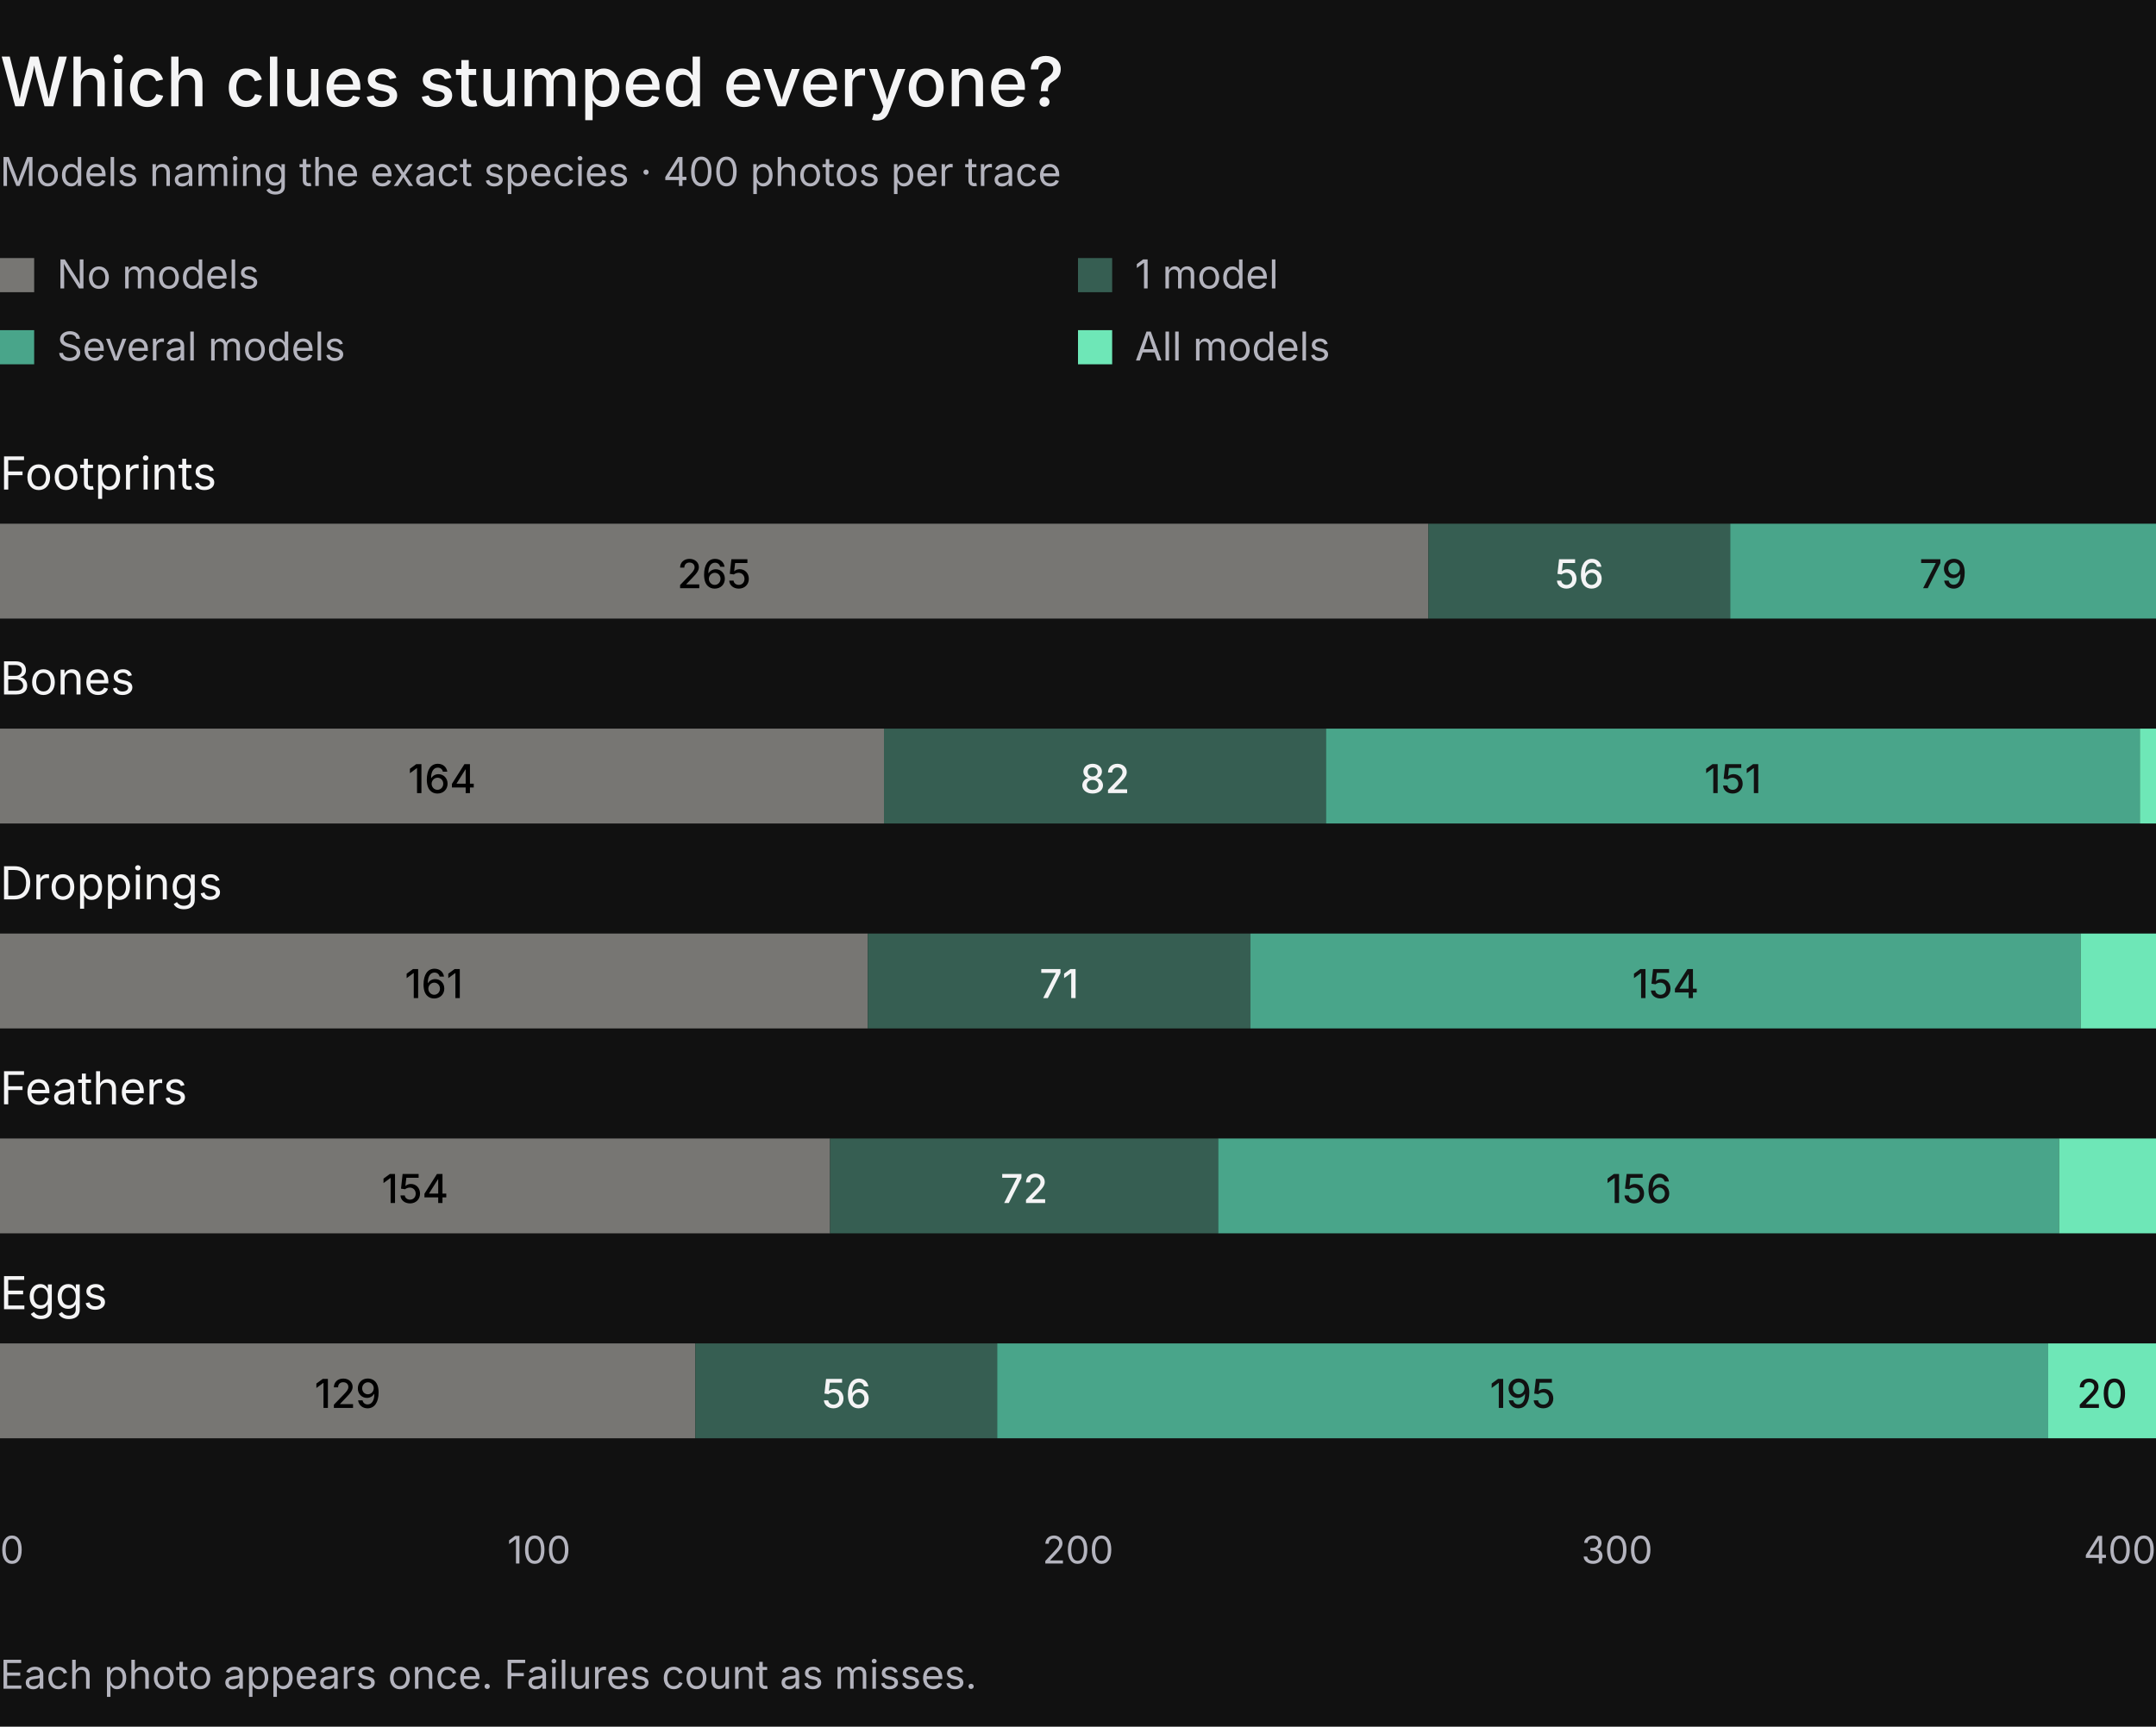
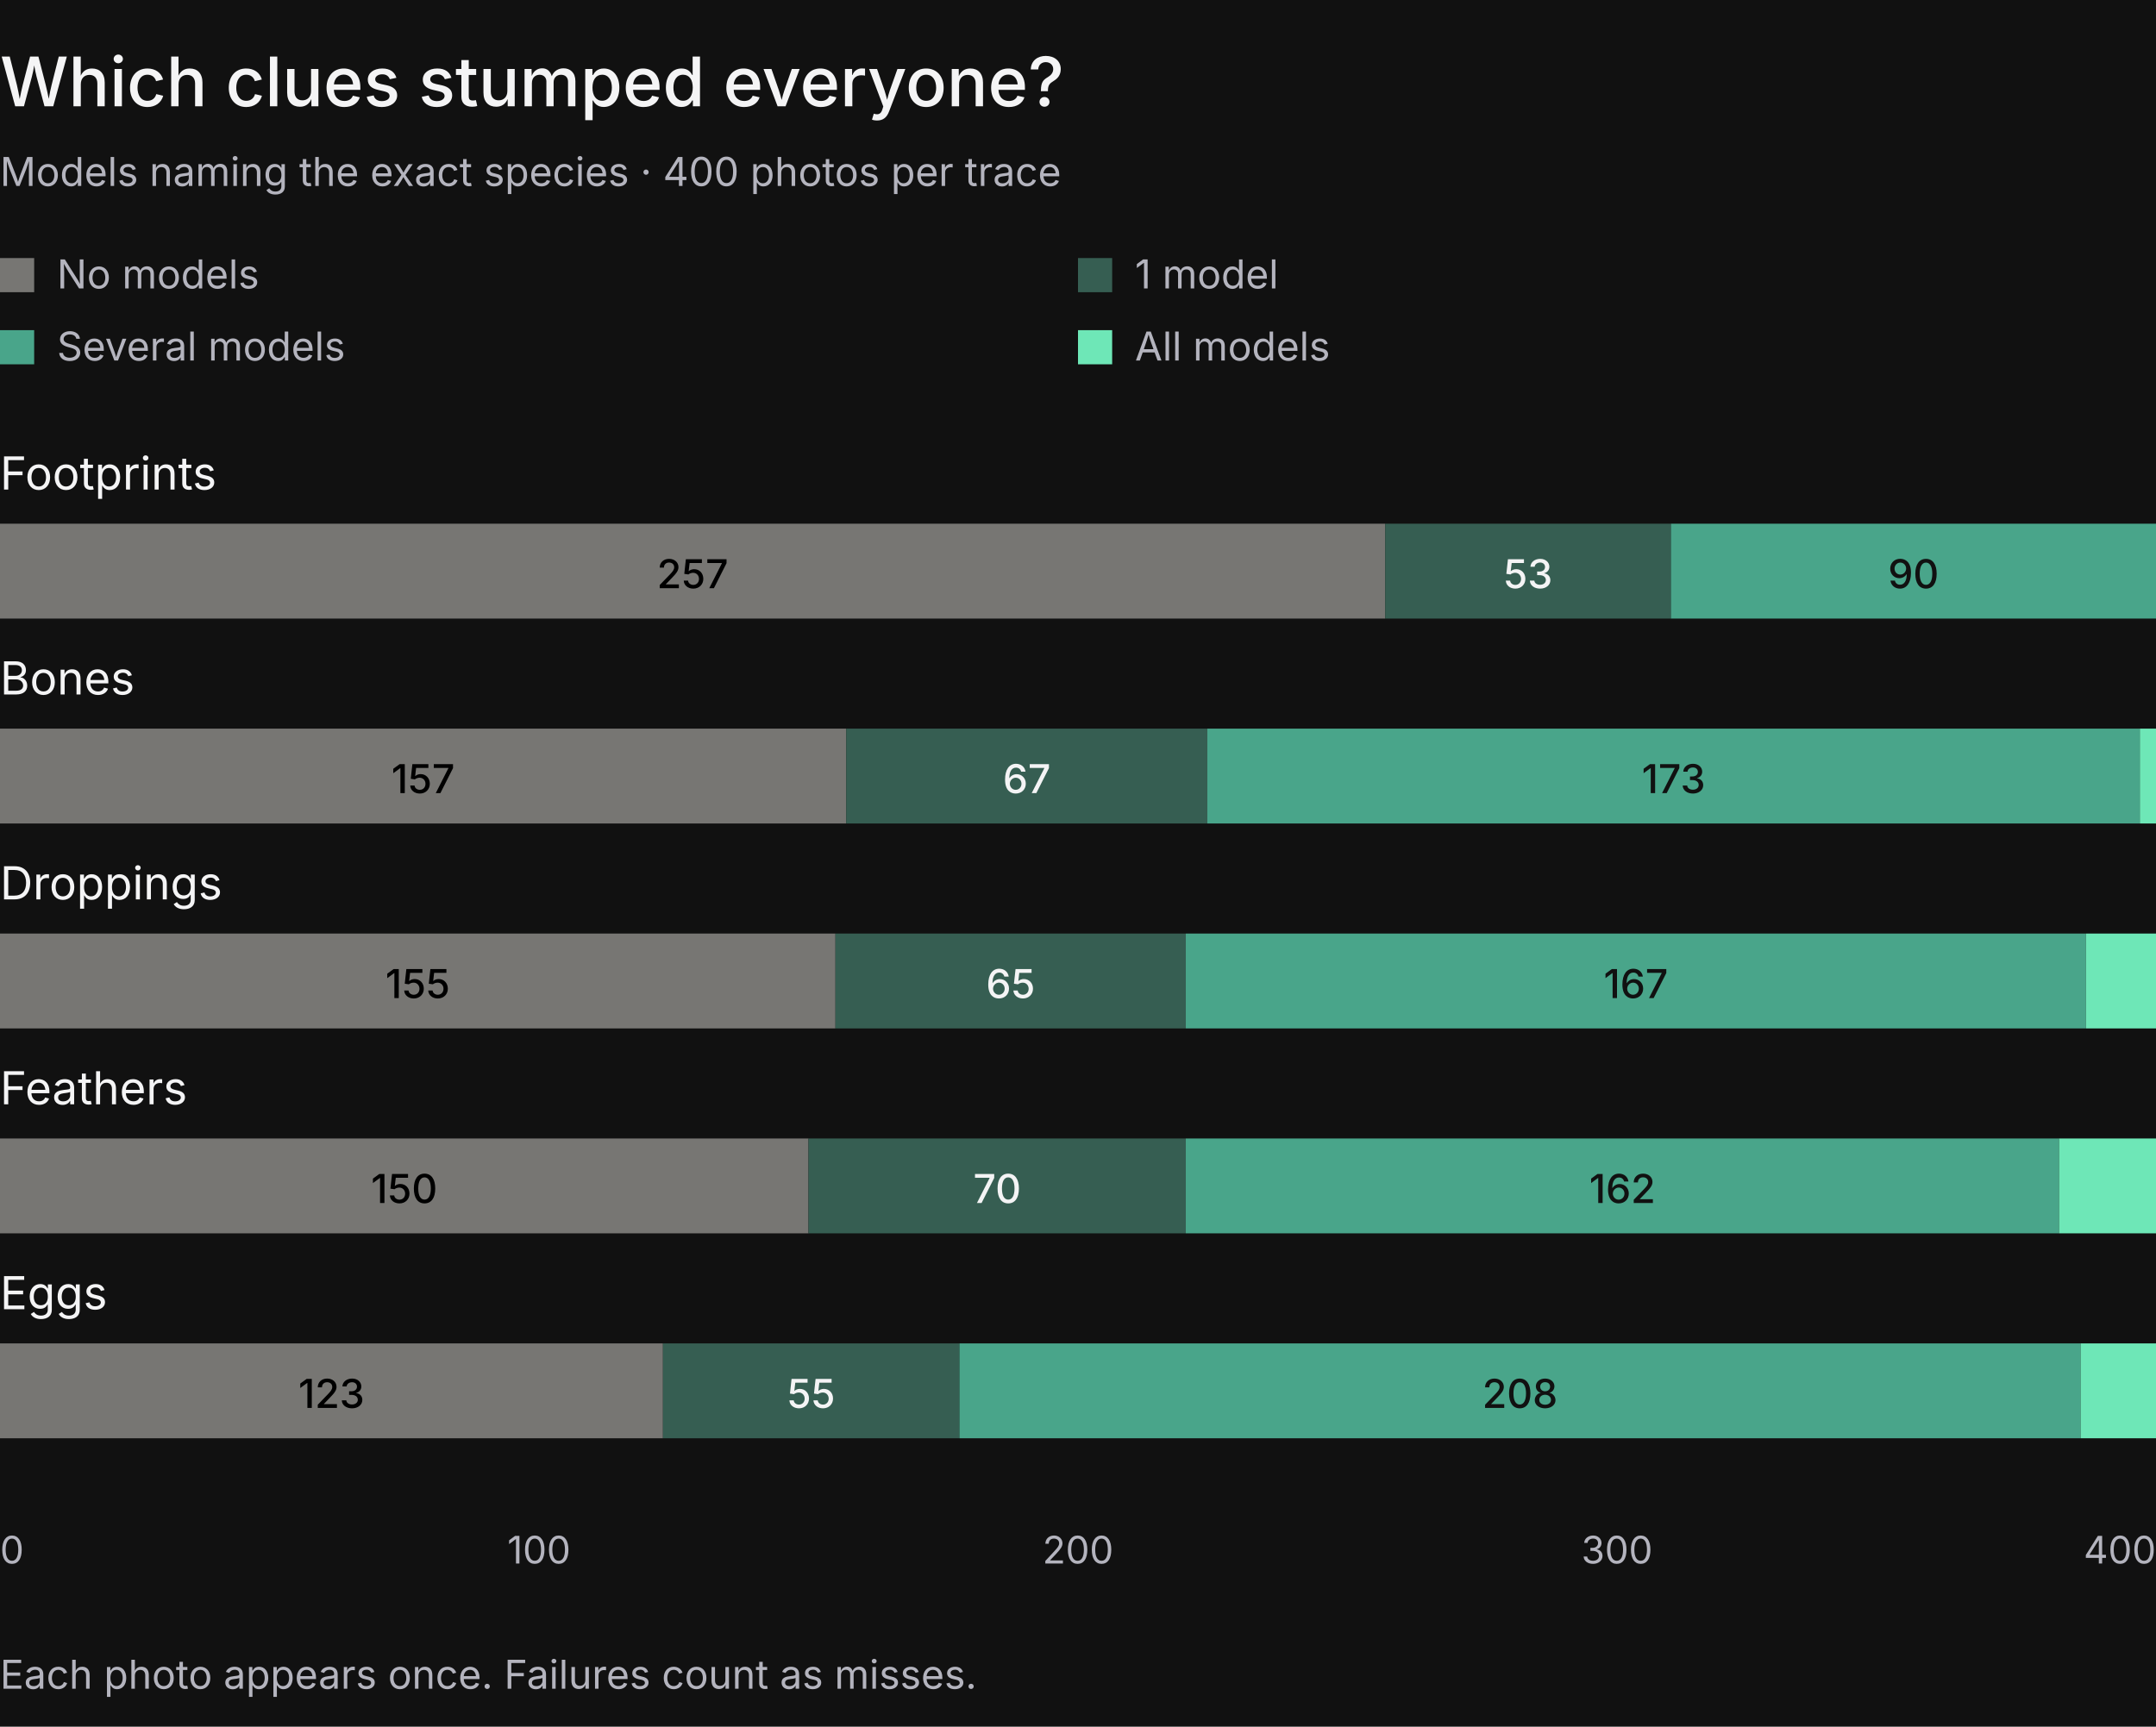
<svg xmlns="http://www.w3.org/2000/svg" width="568" height="455" viewBox="0 0 568 455" role="img" aria-labelledby="title description">
  <rect width="568" height="455" fill="#111111" />
  <text x="0" y="28" fill="#f4f4f5" font-family="Inter, ui-sans-serif, system-ui, sans-serif" font-size="18" font-weight="500" text-anchor="start">Which clues stumped everyone?</text>
  <text x="0" y="49" fill="#b4b4be" font-family="Inter, ui-sans-serif, system-ui, sans-serif" font-size="10.5" font-weight="400" text-anchor="start">Models naming the exact species · 400 photos per trace</text>
  <rect x="0.0" y="68" width="9" height="9" fill="#777673" />
  <text x="15.0" y="76" fill="#b4b4be" font-family="Inter, ui-sans-serif, system-ui, sans-serif" font-size="10.5" font-weight="400" text-anchor="start">No models</text>
  <rect x="284.0" y="68" width="9" height="9" fill="#365e52" />
  <text x="299.0" y="76" fill="#b4b4be" font-family="Inter, ui-sans-serif, system-ui, sans-serif" font-size="10.5" font-weight="400" text-anchor="start">1 model</text>
  <rect x="0.0" y="87" width="9" height="9" fill="#49a58a" />
  <text x="15.0" y="95" fill="#b4b4be" font-family="Inter, ui-sans-serif, system-ui, sans-serif" font-size="10.5" font-weight="400" text-anchor="start">Several models</text>
  <rect x="284.0" y="87" width="9" height="9" fill="#6ee7b7" />
  <text x="299.0" y="95" fill="#b4b4be" font-family="Inter, ui-sans-serif, system-ui, sans-serif" font-size="10.5" font-weight="400" text-anchor="start">All models</text>
  <text x="0" y="129" fill="#f4f4f5" font-family="Inter, ui-sans-serif, system-ui, sans-serif" font-size="12" font-weight="400" text-anchor="start">Footprints</text>
-   <rect x="0.00" y="138" width="376.30" height="25" fill="#777673" />
-   <text x="188.15" y="155" fill="#000000" font-family="Inter, ui-sans-serif, system-ui, sans-serif" font-size="10.5" font-weight="500" text-anchor="middle">265</text>
-   <rect x="376.30" y="138" width="79.52" height="25" fill="#365e52" />
-   <text x="416.06" y="155" fill="#f4f4f5" font-family="Inter, ui-sans-serif, system-ui, sans-serif" font-size="10.5" font-weight="500" text-anchor="middle">56</text>
-   <rect x="455.82" y="138" width="112.18" height="25" fill="#49a58a" />
-   <text x="511.91" y="155" fill="#111111" font-family="Inter, ui-sans-serif, system-ui, sans-serif" font-size="10.5" font-weight="500" text-anchor="middle">79</text>
+   <rect x="0.00" y="138" width="364.94" height="25" fill="#777673" />
+   <text x="182.47" y="155" fill="#000000" font-family="Inter, ui-sans-serif, system-ui, sans-serif" font-size="10.5" font-weight="500" text-anchor="middle">257</text>
+   <rect x="364.94" y="138" width="75.26" height="25" fill="#365e52" />
+   <text x="402.57" y="155" fill="#f4f4f5" font-family="Inter, ui-sans-serif, system-ui, sans-serif" font-size="10.5" font-weight="500" text-anchor="middle">53</text>
+   <rect x="440.20" y="138" width="127.80" height="25" fill="#49a58a" />
+   <text x="504.1" y="155" fill="#111111" font-family="Inter, ui-sans-serif, system-ui, sans-serif" font-size="10.5" font-weight="500" text-anchor="middle">90</text>
  <text x="0" y="183" fill="#f4f4f5" font-family="Inter, ui-sans-serif, system-ui, sans-serif" font-size="12" font-weight="400" text-anchor="start">Bones</text>
-   <rect x="0.00" y="192" width="232.88" height="25" fill="#777673" />
-   <text x="116.44" y="209" fill="#000000" font-family="Inter, ui-sans-serif, system-ui, sans-serif" font-size="10.5" font-weight="500" text-anchor="middle">164</text>
-   <rect x="232.88" y="192" width="116.44" height="25" fill="#365e52" />
-   <text x="291.1" y="209" fill="#f4f4f5" font-family="Inter, ui-sans-serif, system-ui, sans-serif" font-size="10.5" font-weight="500" text-anchor="middle">82</text>
-   <rect x="349.32" y="192" width="214.42" height="25" fill="#49a58a" />
-   <text x="456.53" y="209" fill="#111111" font-family="Inter, ui-sans-serif, system-ui, sans-serif" font-size="10.5" font-weight="500" text-anchor="middle">151</text>
+   <rect x="0.00" y="192" width="222.94" height="25" fill="#777673" />
+   <text x="111.47" y="209" fill="#000000" font-family="Inter, ui-sans-serif, system-ui, sans-serif" font-size="10.5" font-weight="500" text-anchor="middle">157</text>
+   <rect x="222.94" y="192" width="95.14" height="25" fill="#365e52" />
+   <text x="270.51" y="209" fill="#f4f4f5" font-family="Inter, ui-sans-serif, system-ui, sans-serif" font-size="10.5" font-weight="500" text-anchor="middle">67</text>
+   <rect x="318.08" y="192" width="245.66" height="25" fill="#49a58a" />
+   <text x="440.91" y="209" fill="#111111" font-family="Inter, ui-sans-serif, system-ui, sans-serif" font-size="10.5" font-weight="500" text-anchor="middle">173</text>
  <rect x="563.74" y="192" width="4.26" height="25" fill="#6ee7b7" />
  <text x="0" y="237" fill="#f4f4f5" font-family="Inter, ui-sans-serif, system-ui, sans-serif" font-size="12" font-weight="400" text-anchor="start">Droppings</text>
-   <rect x="0.00" y="246" width="228.62" height="25" fill="#777673" />
-   <text x="114.31" y="263" fill="#000000" font-family="Inter, ui-sans-serif, system-ui, sans-serif" font-size="10.5" font-weight="500" text-anchor="middle">161</text>
-   <rect x="228.62" y="246" width="100.82" height="25" fill="#365e52" />
-   <text x="279.03" y="263" fill="#f4f4f5" font-family="Inter, ui-sans-serif, system-ui, sans-serif" font-size="10.5" font-weight="500" text-anchor="middle">71</text>
-   <rect x="329.44" y="246" width="218.68" height="25" fill="#49a58a" />
-   <text x="438.78" y="263" fill="#111111" font-family="Inter, ui-sans-serif, system-ui, sans-serif" font-size="10.5" font-weight="500" text-anchor="middle">154</text>
-   <rect x="548.12" y="246" width="19.88" height="25" fill="#6ee7b7" />
+   <rect x="0.00" y="246" width="220.10" height="25" fill="#777673" />
+   <text x="110.05" y="263" fill="#000000" font-family="Inter, ui-sans-serif, system-ui, sans-serif" font-size="10.5" font-weight="500" text-anchor="middle">155</text>
+   <rect x="220.10" y="246" width="92.30" height="25" fill="#365e52" />
+   <text x="266.25" y="263" fill="#f4f4f5" font-family="Inter, ui-sans-serif, system-ui, sans-serif" font-size="10.5" font-weight="500" text-anchor="middle">65</text>
+   <rect x="312.40" y="246" width="237.14" height="25" fill="#49a58a" />
+   <text x="430.97" y="263" fill="#111111" font-family="Inter, ui-sans-serif, system-ui, sans-serif" font-size="10.5" font-weight="500" text-anchor="middle">167</text>
+   <rect x="549.54" y="246" width="18.46" height="25" fill="#6ee7b7" />
  <text x="0" y="291" fill="#f4f4f5" font-family="Inter, ui-sans-serif, system-ui, sans-serif" font-size="12" font-weight="400" text-anchor="start">Feathers</text>
-   <rect x="0.00" y="300" width="218.68" height="25" fill="#777673" />
-   <text x="109.34" y="317" fill="#000000" font-family="Inter, ui-sans-serif, system-ui, sans-serif" font-size="10.5" font-weight="500" text-anchor="middle">154</text>
-   <rect x="218.68" y="300" width="102.24" height="25" fill="#365e52" />
-   <text x="269.8" y="317" fill="#f4f4f5" font-family="Inter, ui-sans-serif, system-ui, sans-serif" font-size="10.5" font-weight="500" text-anchor="middle">72</text>
-   <rect x="320.92" y="300" width="221.52" height="25" fill="#49a58a" />
-   <text x="431.68" y="317" fill="#111111" font-family="Inter, ui-sans-serif, system-ui, sans-serif" font-size="10.5" font-weight="500" text-anchor="middle">156</text>
+   <rect x="0.00" y="300" width="213.00" height="25" fill="#777673" />
+   <text x="106.5" y="317" fill="#000000" font-family="Inter, ui-sans-serif, system-ui, sans-serif" font-size="10.5" font-weight="500" text-anchor="middle">150</text>
+   <rect x="213.00" y="300" width="99.40" height="25" fill="#365e52" />
+   <text x="262.7" y="317" fill="#f4f4f5" font-family="Inter, ui-sans-serif, system-ui, sans-serif" font-size="10.5" font-weight="500" text-anchor="middle">70</text>
+   <rect x="312.40" y="300" width="230.04" height="25" fill="#49a58a" />
+   <text x="427.42" y="317" fill="#111111" font-family="Inter, ui-sans-serif, system-ui, sans-serif" font-size="10.5" font-weight="500" text-anchor="middle">162</text>
  <rect x="542.44" y="300" width="25.56" height="25" fill="#6ee7b7" />
  <text x="0" y="345" fill="#f4f4f5" font-family="Inter, ui-sans-serif, system-ui, sans-serif" font-size="12" font-weight="400" text-anchor="start">Eggs</text>
-   <rect x="0.00" y="354" width="183.18" height="25" fill="#777673" />
-   <text x="91.59" y="371" fill="#000000" font-family="Inter, ui-sans-serif, system-ui, sans-serif" font-size="10.5" font-weight="500" text-anchor="middle">129</text>
-   <rect x="183.18" y="354" width="79.52" height="25" fill="#365e52" />
-   <text x="222.94" y="371" fill="#f4f4f5" font-family="Inter, ui-sans-serif, system-ui, sans-serif" font-size="10.5" font-weight="500" text-anchor="middle">56</text>
-   <rect x="262.70" y="354" width="276.90" height="25" fill="#49a58a" />
-   <text x="401.15" y="371" fill="#111111" font-family="Inter, ui-sans-serif, system-ui, sans-serif" font-size="10.5" font-weight="500" text-anchor="middle">195</text>
-   <rect x="539.60" y="354" width="28.40" height="25" fill="#6ee7b7" />
-   <text x="553.8" y="371" fill="#111111" font-family="Inter, ui-sans-serif, system-ui, sans-serif" font-size="10.5" font-weight="500" text-anchor="middle">20</text>
+   <rect x="0.00" y="354" width="174.66" height="25" fill="#777673" />
+   <text x="87.33" y="371" fill="#000000" font-family="Inter, ui-sans-serif, system-ui, sans-serif" font-size="10.5" font-weight="500" text-anchor="middle">123</text>
+   <rect x="174.66" y="354" width="78.10" height="25" fill="#365e52" />
+   <text x="213.71" y="371" fill="#f4f4f5" font-family="Inter, ui-sans-serif, system-ui, sans-serif" font-size="10.5" font-weight="500" text-anchor="middle">55</text>
+   <rect x="252.76" y="354" width="295.36" height="25" fill="#49a58a" />
+   <text x="400.44" y="371" fill="#111111" font-family="Inter, ui-sans-serif, system-ui, sans-serif" font-size="10.5" font-weight="500" text-anchor="middle">208</text>
+   <rect x="548.12" y="354" width="19.88" height="25" fill="#6ee7b7" />
  <text x="0.0" y="412" fill="#b4b4be" font-family="Inter, ui-sans-serif, system-ui, sans-serif" font-size="10" font-weight="400" text-anchor="start">0</text>
  <text x="142.0" y="412" fill="#b4b4be" font-family="Inter, ui-sans-serif, system-ui, sans-serif" font-size="10" font-weight="400" text-anchor="middle">100</text>
  <text x="284.0" y="412" fill="#b4b4be" font-family="Inter, ui-sans-serif, system-ui, sans-serif" font-size="10" font-weight="400" text-anchor="middle">200</text>
  <text x="426.0" y="412" fill="#b4b4be" font-family="Inter, ui-sans-serif, system-ui, sans-serif" font-size="10" font-weight="400" text-anchor="middle">300</text>
  <text x="568.0" y="412" fill="#b4b4be" font-family="Inter, ui-sans-serif, system-ui, sans-serif" font-size="10" font-weight="400" text-anchor="end">400</text>
  <text x="0" y="445" fill="#b4b4be" font-family="Inter, ui-sans-serif, system-ui, sans-serif" font-size="10.5" font-weight="400" text-anchor="start">Each photo appears once. Failures count as misses.</text>
</svg>
